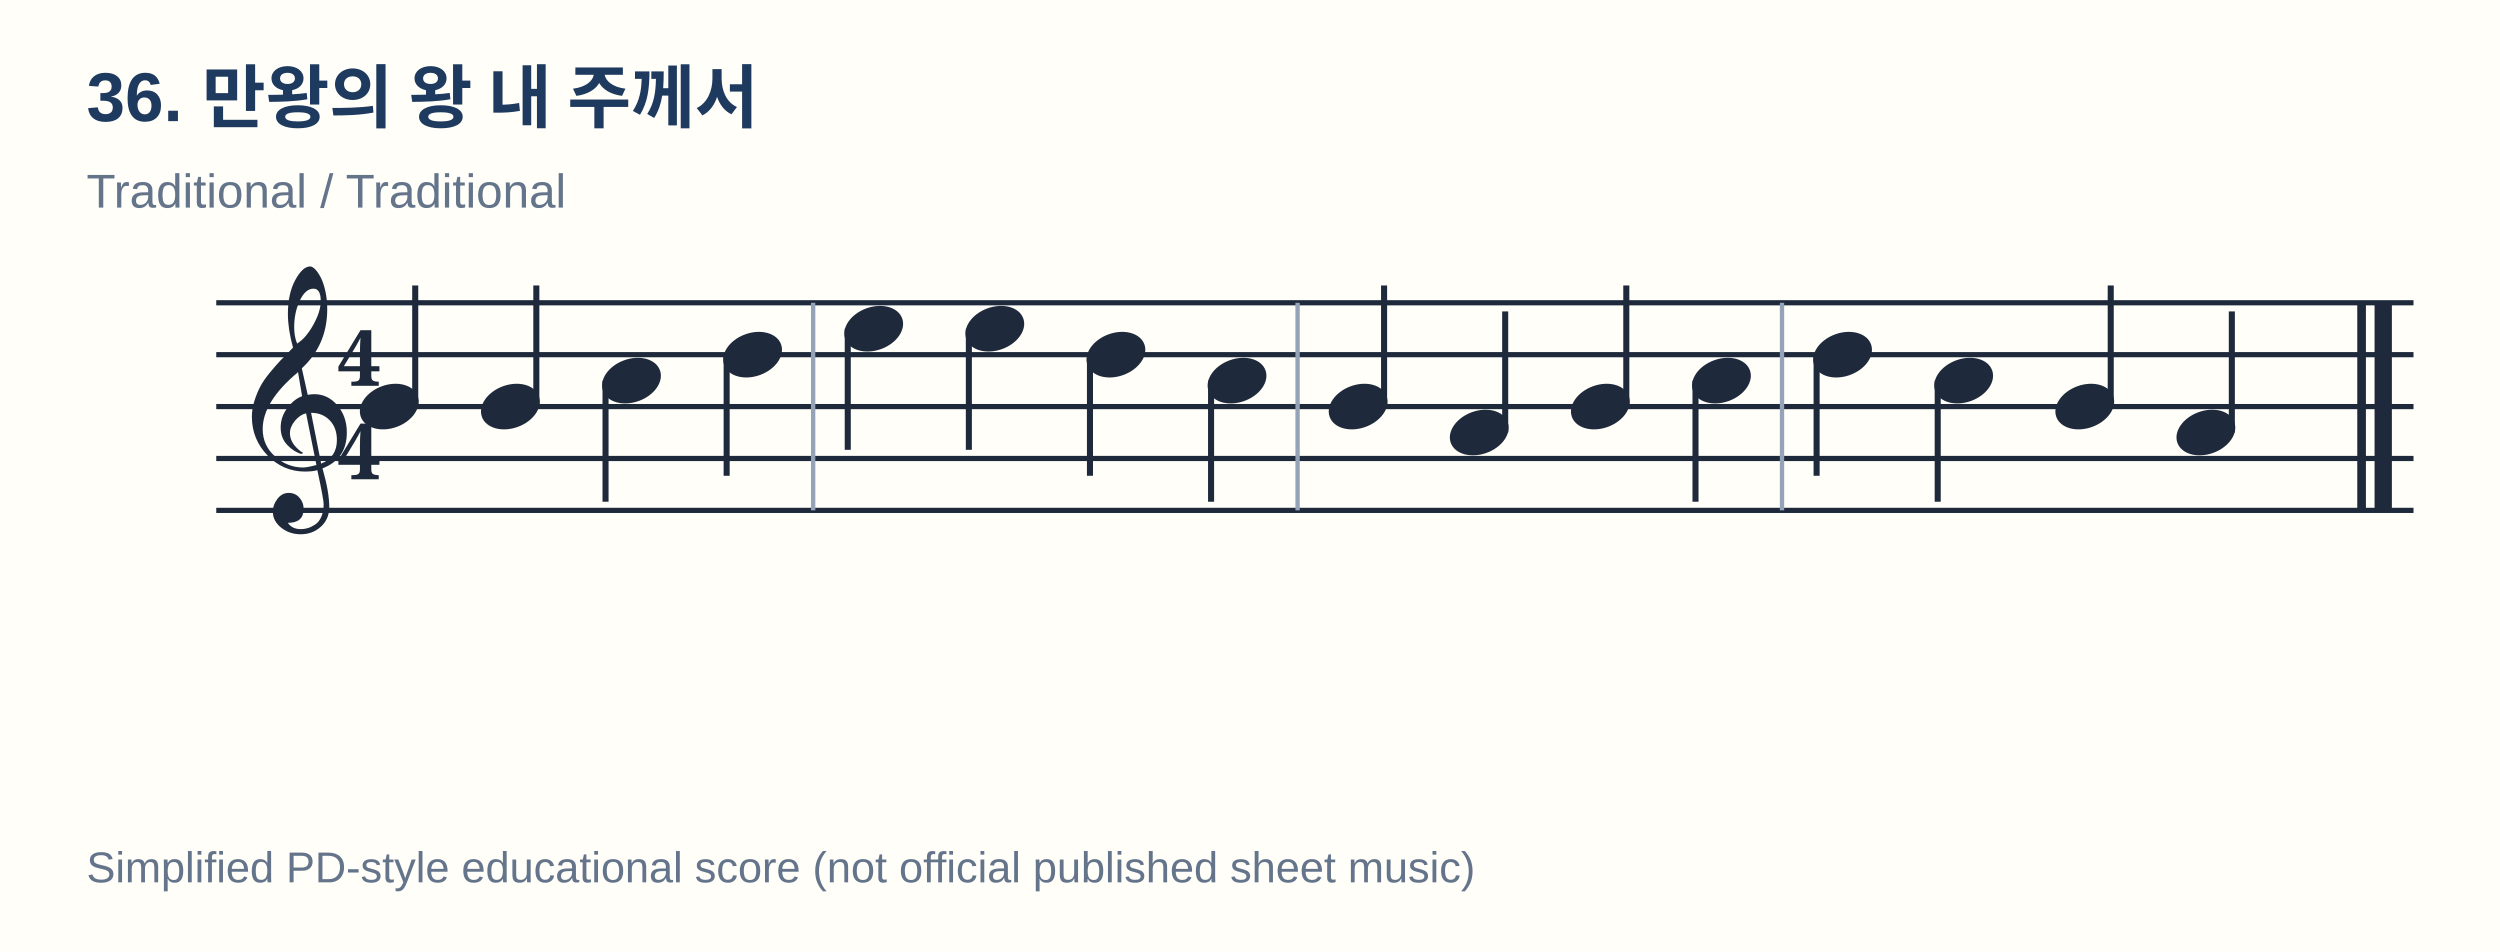
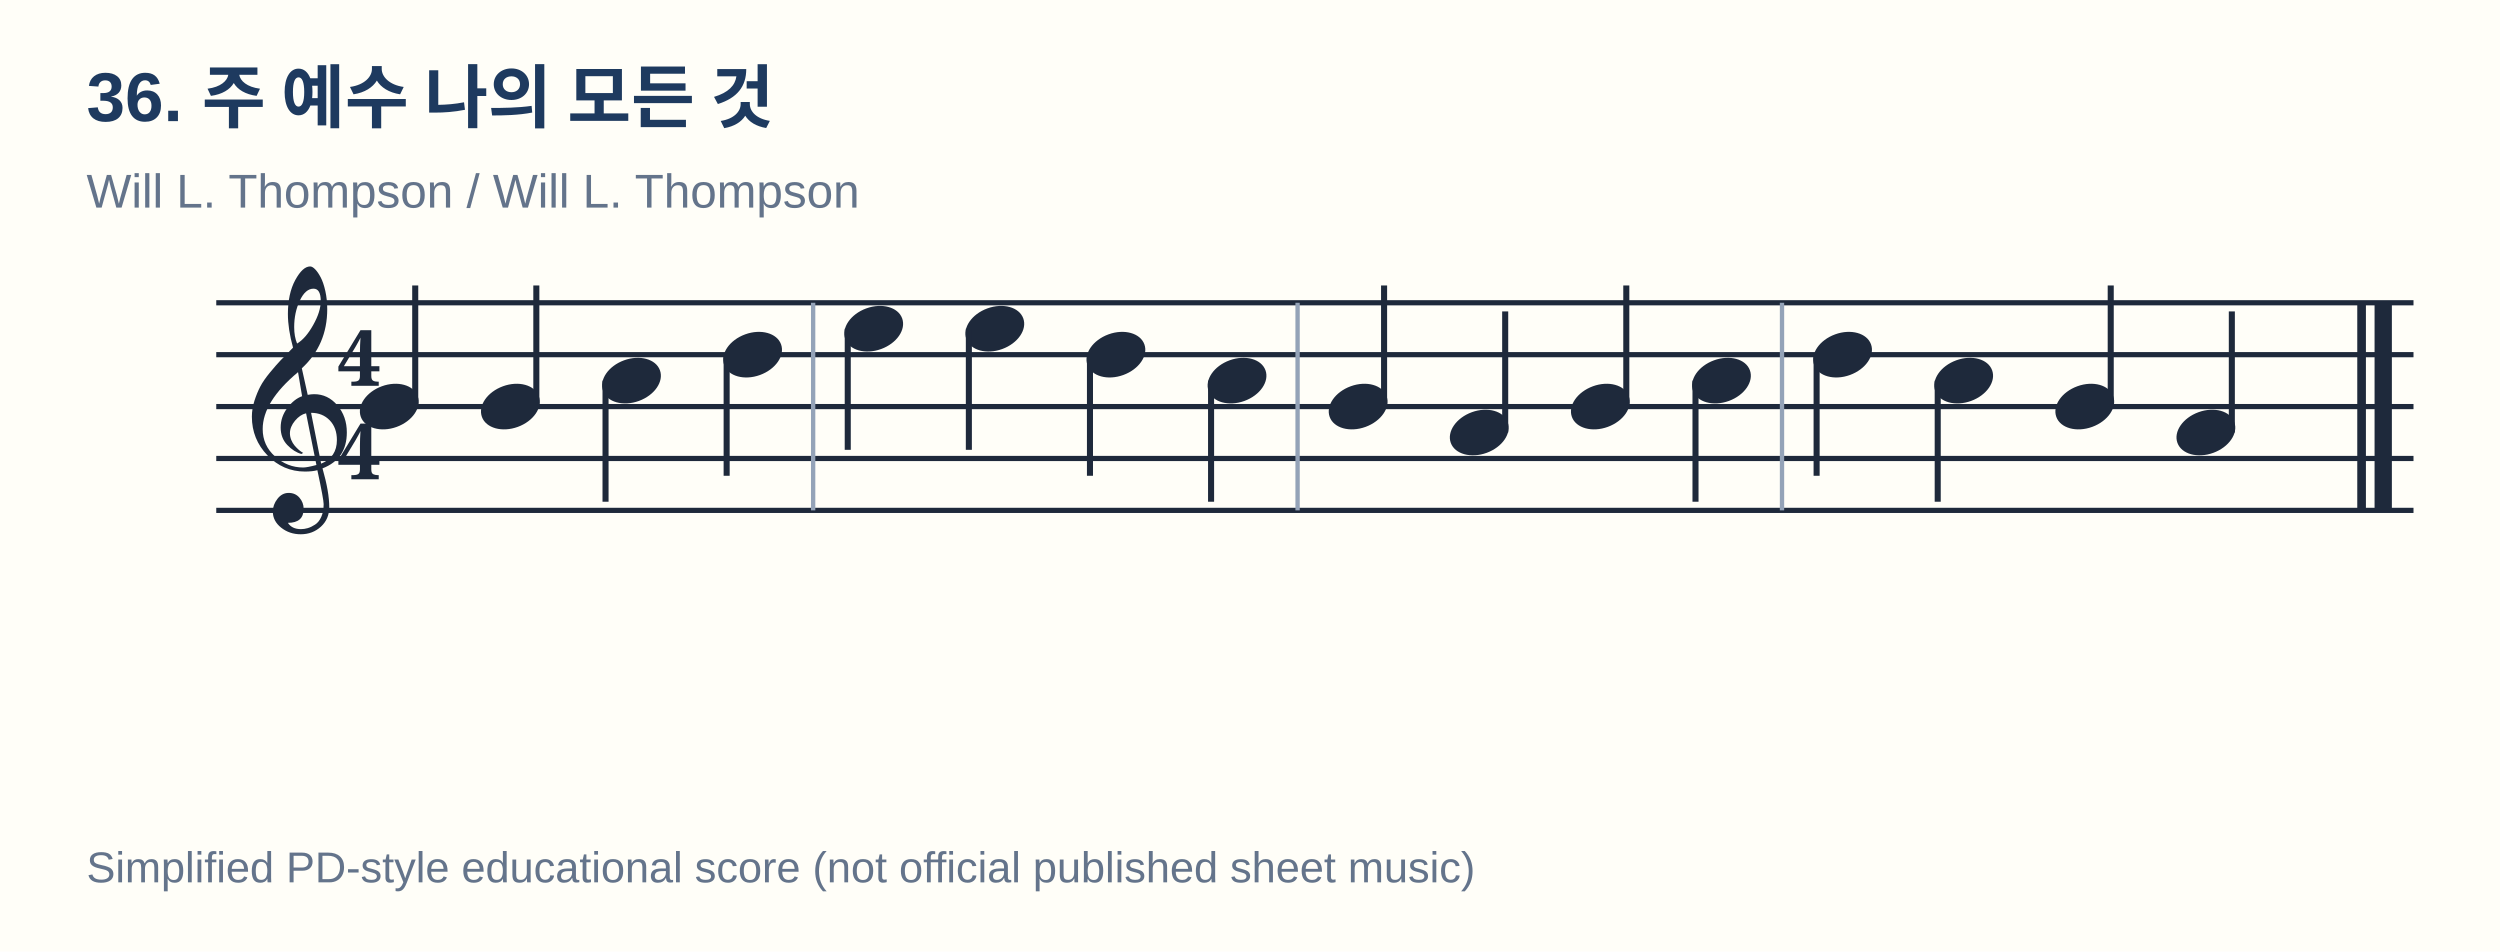
<svg xmlns="http://www.w3.org/2000/svg" width="578" height="220" viewBox="0 0 578 220">
  <rect width="100%" height="100%" fill="#FFFEF8" />
-   <text x="20" y="28" font-family="Malgun Gothic, Arial, sans-serif" font-size="16" font-weight="bold" fill="#1E3A5F">36. 만왕의 왕 내 주께서</text>
-   <text x="20" y="48" font-family="Arial, sans-serif" font-size="11" fill="#64748B">Traditional / Traditional</text>
+   <text x="20" y="28" font-family="Malgun Gothic, Arial, sans-serif" font-size="16" font-weight="bold" fill="#1E3A5F">36. 주 예수 나의 모든 것</text>
+   <text x="20" y="48" font-family="Arial, sans-serif" font-size="11" fill="#64748B">Will L. Thompson / Will L. Thompson</text>
  <line x1="50" y1="70" x2="558" y2="70" stroke="#1E293B" stroke-width="1.2" />
  <line x1="50" y1="82" x2="558" y2="82" stroke="#1E293B" stroke-width="1.2" />
  <line x1="50" y1="94" x2="558" y2="94" stroke="#1E293B" stroke-width="1.2" />
  <line x1="50" y1="106" x2="558" y2="106" stroke="#1E293B" stroke-width="1.2" />
  <line x1="50" y1="118" x2="558" y2="118" stroke="#1E293B" stroke-width="1.2" />
  <text x="52" y="108.4" font-family="serif" font-size="52" fill="#1E293B">𝄞</text>
  <text x="78" y="89.2" font-family="serif" font-size="18" font-weight="bold" fill="#1E293B">4</text>
  <text x="78" y="110.8" font-family="serif" font-size="18" font-weight="bold" fill="#1E293B">4</text>
  <ellipse cx="90" cy="94.0" rx="7" ry="5" fill="#1E293B" transform="rotate(-20 90 94.0)" />
  <line x1="96" y1="94.0" x2="96" y2="66.0" stroke="#1E293B" stroke-width="1.4" />
  <ellipse cx="118" cy="94.0" rx="7" ry="5" fill="#1E293B" transform="rotate(-20 118 94.0)" />
  <line x1="124" y1="94.0" x2="124" y2="66.0" stroke="#1E293B" stroke-width="1.4" />
  <ellipse cx="146" cy="88.0" rx="7" ry="5" fill="#1E293B" transform="rotate(-20 146 88.0)" />
  <line x1="140" y1="88.0" x2="140" y2="116.0" stroke="#1E293B" stroke-width="1.4" />
  <ellipse cx="174" cy="82.0" rx="7" ry="5" fill="#1E293B" transform="rotate(-20 174 82.0)" />
  <line x1="168" y1="82.0" x2="168" y2="110.0" stroke="#1E293B" stroke-width="1.4" />
  <line x1="188.0" y1="70" x2="188.0" y2="118" stroke="#94A3B8" stroke-width="1" />
  <ellipse cx="202" cy="76.0" rx="7" ry="5" fill="#1E293B" transform="rotate(-20 202 76.0)" />
  <line x1="196" y1="76.0" x2="196" y2="104.0" stroke="#1E293B" stroke-width="1.4" />
  <ellipse cx="230" cy="76.0" rx="7" ry="5" fill="#1E293B" transform="rotate(-20 230 76.0)" />
  <line x1="224" y1="76.0" x2="224" y2="104.0" stroke="#1E293B" stroke-width="1.4" />
  <ellipse cx="258" cy="82.0" rx="7" ry="5" fill="#1E293B" transform="rotate(-20 258 82.0)" />
  <line x1="252" y1="82.0" x2="252" y2="110.0" stroke="#1E293B" stroke-width="1.4" />
  <ellipse cx="286" cy="88.0" rx="7" ry="5" fill="#1E293B" transform="rotate(-20 286 88.0)" />
  <line x1="280" y1="88.0" x2="280" y2="116.0" stroke="#1E293B" stroke-width="1.4" />
  <line x1="300.0" y1="70" x2="300.0" y2="118" stroke="#94A3B8" stroke-width="1" />
  <ellipse cx="314" cy="94.0" rx="7" ry="5" fill="#1E293B" transform="rotate(-20 314 94.0)" />
  <line x1="320" y1="94.0" x2="320" y2="66.0" stroke="#1E293B" stroke-width="1.4" />
  <ellipse cx="342" cy="100.0" rx="7" ry="5" fill="#1E293B" transform="rotate(-20 342 100.0)" />
  <line x1="348" y1="100.0" x2="348" y2="72.0" stroke="#1E293B" stroke-width="1.4" />
  <ellipse cx="370" cy="94.0" rx="7" ry="5" fill="#1E293B" transform="rotate(-20 370 94.0)" />
  <line x1="376" y1="94.0" x2="376" y2="66.0" stroke="#1E293B" stroke-width="1.4" />
  <ellipse cx="398" cy="88.0" rx="7" ry="5" fill="#1E293B" transform="rotate(-20 398 88.0)" />
  <line x1="392" y1="88.0" x2="392" y2="116.0" stroke="#1E293B" stroke-width="1.4" />
  <line x1="412.0" y1="70" x2="412.0" y2="118" stroke="#94A3B8" stroke-width="1" />
  <ellipse cx="426" cy="82.0" rx="7" ry="5" fill="#1E293B" transform="rotate(-20 426 82.0)" />
  <line x1="420" y1="82.0" x2="420" y2="110.0" stroke="#1E293B" stroke-width="1.4" />
  <ellipse cx="454" cy="88.0" rx="7" ry="5" fill="#1E293B" transform="rotate(-20 454 88.0)" />
  <line x1="448" y1="88.0" x2="448" y2="116.0" stroke="#1E293B" stroke-width="1.4" />
  <ellipse cx="482" cy="94.0" rx="7" ry="5" fill="#1E293B" transform="rotate(-20 482 94.0)" />
  <line x1="488" y1="94.0" x2="488" y2="66.0" stroke="#1E293B" stroke-width="1.4" />
  <ellipse cx="510" cy="100.0" rx="7" ry="5" fill="#1E293B" transform="rotate(-20 510 100.0)" />
  <line x1="516" y1="100.0" x2="516" y2="72.0" stroke="#1E293B" stroke-width="1.4" />
  <line x1="546" y1="70" x2="546" y2="118" stroke="#1E293B" stroke-width="2" />
  <line x1="551" y1="70" x2="551" y2="118" stroke="#1E293B" stroke-width="4" />
  <text x="20" y="204" font-family="Arial, sans-serif" font-size="10" fill="#64748B">Simplified PD-style educational score (not official published sheet music)</text>
</svg>
